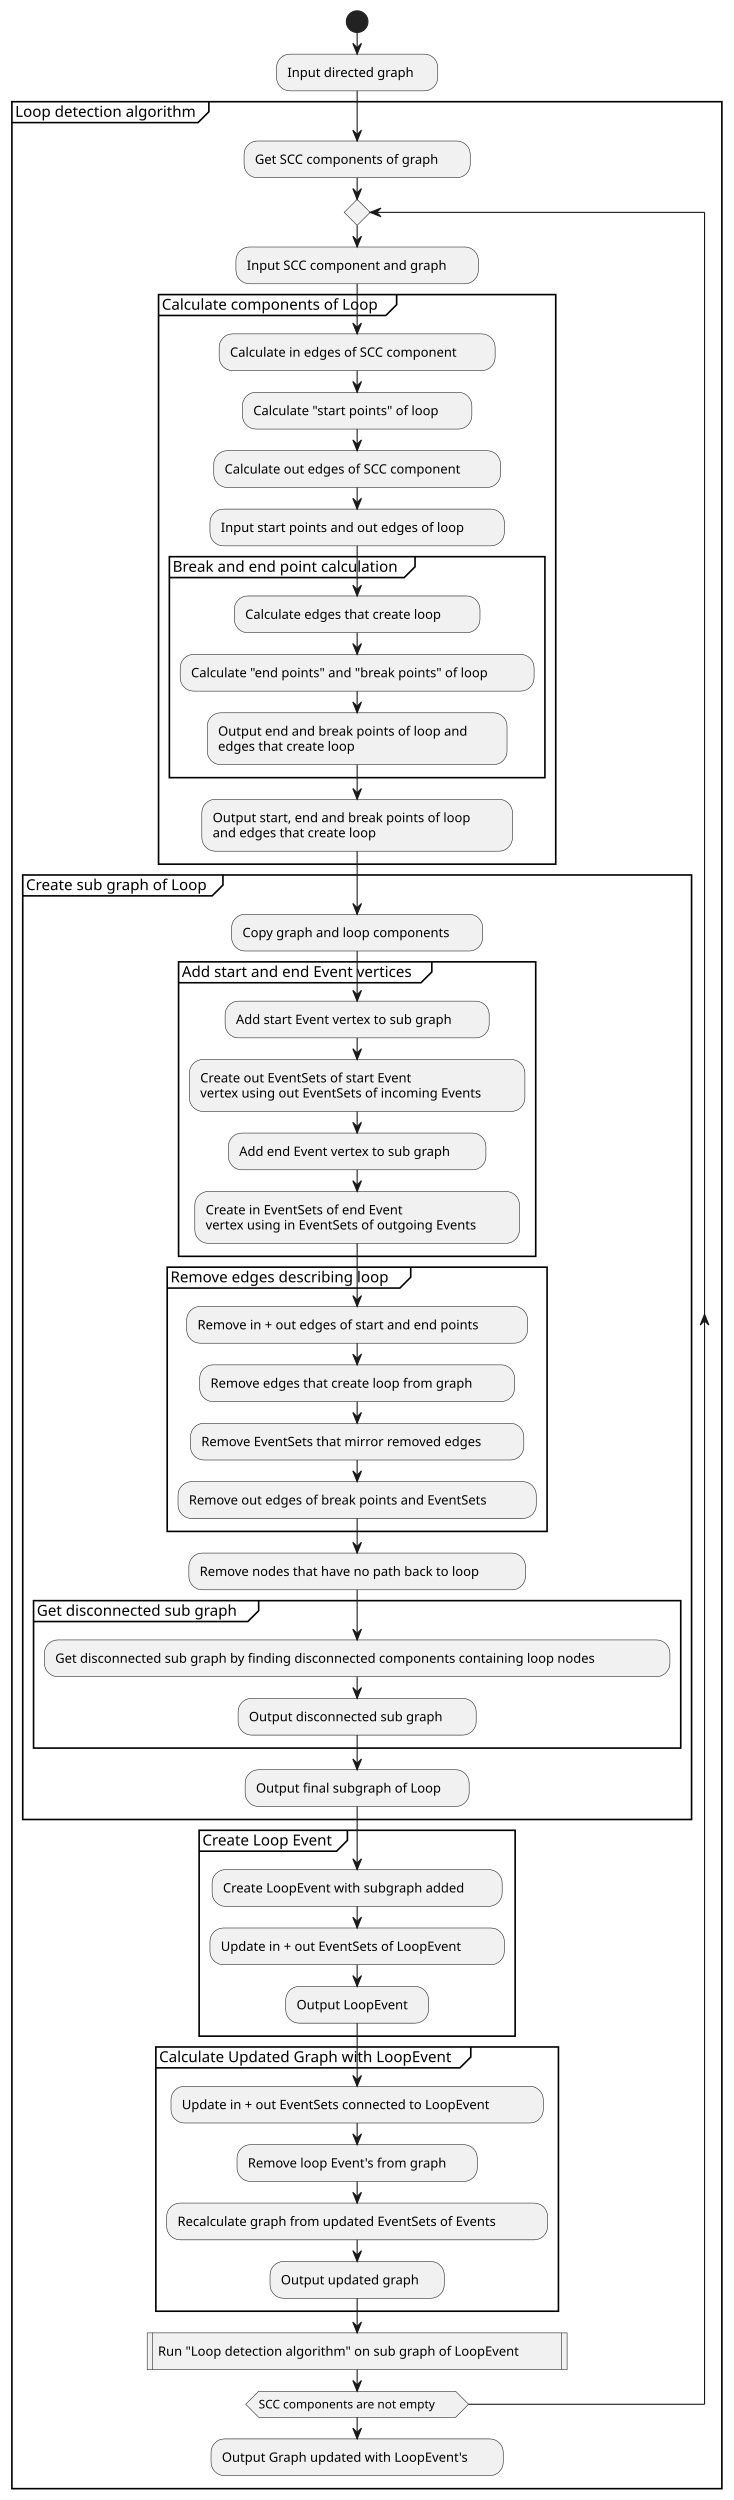
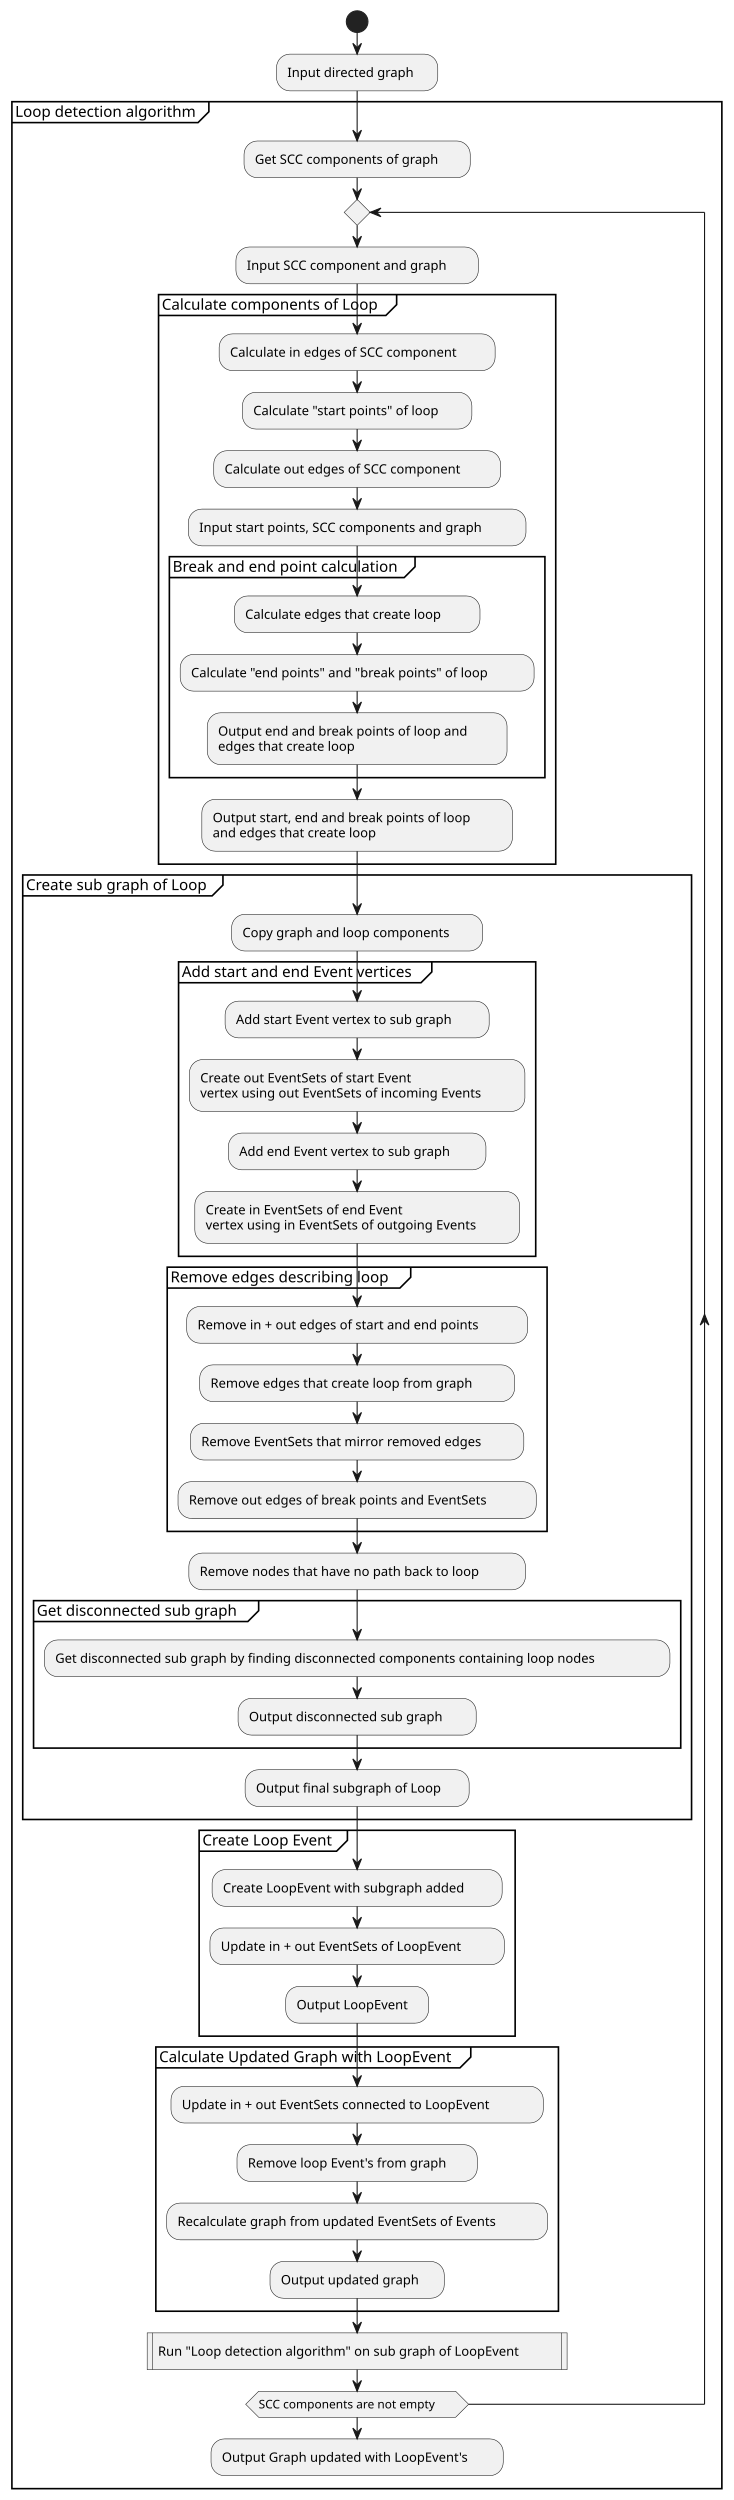
<svg xmlns="http://www.w3.org/2000/svg" contentStyleType="text/css" height="2310px" preserveAspectRatio="none" style="width:678px;height:2310px;background:#FFFFFF;" version="1.1" viewBox="0 0 678 2310" width="678px" zoomAndPan="magnify">
  <defs />
  <g>
    <ellipse cx="330" cy="20" fill="#222222" rx="10" ry="10" style="stroke:#222222;stroke-width:1.0;" />
    <rect fill="#F1F1F1" height="33.969" rx="12.5" ry="12.5" style="stroke:#181818;stroke-width:0.5;" width="149" x="255.5" y="50" />
    <text fill="#000000" font-family="sans-serif" font-size="12" lengthAdjust="spacing" textLength="129" x="265.5" y="71.139">Input directed graph</text>
    <rect fill="none" height="2205.547" style="stroke:#000000;stroke-width:1.5;" width="656" x="11" y="93.969" />
    <path d="M193,93.969 L193,103.266 L183,113.266 L11,113.266 " fill="none" style="stroke:#000000;stroke-width:1.5;" />
    <text fill="#000000" font-family="sans-serif" font-size="14" lengthAdjust="spacing" textLength="172" x="14" y="107.964">Loop detection algorithm</text>
    <rect fill="#F1F1F1" height="33.969" rx="12.5" ry="12.5" style="stroke:#181818;stroke-width:0.5;" width="209" x="225.5" y="130.266" />
    <text fill="#000000" font-family="sans-serif" font-size="12" lengthAdjust="spacing" textLength="189" x="235.5" y="151.404">Get SCC components of graph</text>
    <rect fill="#F1F1F1" height="33.969" rx="12.5" ry="12.5" style="stroke:#181818;stroke-width:0.5;" width="224" x="218" y="228.234" />
    <text fill="#000000" font-family="sans-serif" font-size="12" lengthAdjust="spacing" textLength="204" x="228" y="249.373">Input SCC component and graph</text>
    <rect fill="none" height="526.281" style="stroke:#000000;stroke-width:1.5;" width="367" x="146.5" y="272.203" />
    <path d="M366.5,272.203 L366.5,281.5 L356.5,291.5 L146.5,291.5 " fill="none" style="stroke:#000000;stroke-width:1.5;" />
    <text fill="#000000" font-family="sans-serif" font-size="14" lengthAdjust="spacing" textLength="210" x="149.5" y="286.198">Calculate components of Loop</text>
    <rect fill="#F1F1F1" height="33.969" rx="12.5" ry="12.5" style="stroke:#181818;stroke-width:0.5;" width="255" x="202.5" y="308.5" />
    <text fill="#000000" font-family="sans-serif" font-size="12" lengthAdjust="spacing" textLength="235" x="212.5" y="329.639">Calculate in edges of SCC component</text>
    <rect fill="#F1F1F1" height="33.969" rx="12.5" ry="12.5" style="stroke:#181818;stroke-width:0.5;" width="212" x="224" y="362.469" />
    <text fill="#000000" font-family="sans-serif" font-size="12" lengthAdjust="spacing" textLength="192" x="234" y="383.607">Calculate "start points" of loop</text>
    <rect fill="#F1F1F1" height="33.969" rx="12.5" ry="12.5" style="stroke:#181818;stroke-width:0.5;" width="265" x="197.5" y="416.438" />
    <text fill="#000000" font-family="sans-serif" font-size="12" lengthAdjust="spacing" textLength="245" x="207.5" y="437.576">Calculate out edges of SCC component</text>
-     <rect fill="#F1F1F1" height="33.969" rx="12.5" ry="12.5" style="stroke:#181818;stroke-width:0.5;" width="272" x="194" y="470.406" />
-     <text fill="#000000" font-family="sans-serif" font-size="12" lengthAdjust="spacing" textLength="252" x="204" y="491.545">Input start points and out edges of loop</text>
+     <rect fill="#F1F1F1" height="33.969" rx="12.5" ry="12.5" style="stroke:#181818;stroke-width:0.5;" width="312" x="174" y="470.406" />
+     <text fill="#000000" font-family="sans-serif" font-size="12" lengthAdjust="spacing" textLength="292" x="184" y="491.545">Input start points, SCC components and graph</text>
    <rect fill="none" height="204.172" style="stroke:#000000;stroke-width:1.5;" width="347" x="156.5" y="514.375" />
    <path d="M383.5,514.375 L383.5,523.672 L373.5,533.672 L156.5,533.672 " fill="none" style="stroke:#000000;stroke-width:1.5;" />
    <text fill="#000000" font-family="sans-serif" font-size="14" lengthAdjust="spacing" textLength="217" x="159.5" y="528.37">Break and end point calculation</text>
    <rect fill="#F1F1F1" height="33.969" rx="12.5" ry="12.5" style="stroke:#181818;stroke-width:0.5;" width="227" x="216.5" y="550.672" />
    <text fill="#000000" font-family="sans-serif" font-size="12" lengthAdjust="spacing" textLength="207" x="226.5" y="571.811">Calculate edges that create loop</text>
    <rect fill="#F1F1F1" height="33.969" rx="12.5" ry="12.5" style="stroke:#181818;stroke-width:0.5;" width="327" x="166.5" y="604.641" />
    <text fill="#000000" font-family="sans-serif" font-size="12" lengthAdjust="spacing" textLength="307" x="176.5" y="625.779">Calculate "end points" and "break points" of loop</text>
    <rect fill="#F1F1F1" height="47.938" rx="12.5" ry="12.5" style="stroke:#181818;stroke-width:0.5;" width="277" x="191.5" y="658.609" />
    <text fill="#000000" font-family="sans-serif" font-size="12" lengthAdjust="spacing" textLength="257" x="201.5" y="679.748">Output end and break points of loop and</text>
    <text fill="#000000" font-family="sans-serif" font-size="12" lengthAdjust="spacing" textLength="145" x="201.5" y="693.717">edges that create loop</text>
    <rect fill="#F1F1F1" height="47.938" rx="12.5" ry="12.5" style="stroke:#181818;stroke-width:0.5;" width="287" x="186.5" y="738.547" />
    <text fill="#000000" font-family="sans-serif" font-size="12" lengthAdjust="spacing" textLength="267" x="196.5" y="759.686">Output start, end and break points of loop</text>
    <text fill="#000000" font-family="sans-serif" font-size="12" lengthAdjust="spacing" textLength="173" x="196.5" y="773.654">and edges that create loop</text>
    <rect fill="none" height="872.719" style="stroke:#000000;stroke-width:1.5;" width="618" x="21" y="808.484" />
    <path d="M206,808.484 L206,817.781 L196,827.781 L21,827.781 " fill="none" style="stroke:#000000;stroke-width:1.5;" />
    <text fill="#000000" font-family="sans-serif" font-size="14" lengthAdjust="spacing" textLength="175" x="24" y="822.48">Create sub graph of Loop</text>
    <rect fill="#F1F1F1" height="33.969" rx="12.5" ry="12.5" style="stroke:#181818;stroke-width:0.5;" width="232" x="214" y="844.781" />
    <text fill="#000000" font-family="sans-serif" font-size="12" lengthAdjust="spacing" textLength="212" x="224" y="865.92">Copy graph and loop components</text>
    <rect fill="none" height="272.109" style="stroke:#000000;stroke-width:1.5;" width="330" x="165" y="888.75" />
    <path d="M399,888.75 L399,898.047 L389,908.047 L165,908.047 " fill="none" style="stroke:#000000;stroke-width:1.5;" />
    <text fill="#000000" font-family="sans-serif" font-size="14" lengthAdjust="spacing" textLength="224" x="168" y="902.745">Add start and end Event vertices</text>
    <rect fill="#F1F1F1" height="33.969" rx="12.5" ry="12.5" style="stroke:#181818;stroke-width:0.5;" width="244" x="208" y="925.047" />
    <text fill="#000000" font-family="sans-serif" font-size="12" lengthAdjust="spacing" textLength="224" x="218" y="946.186">Add start Event vertex to sub graph</text>
    <rect fill="#F1F1F1" height="47.938" rx="12.5" ry="12.5" style="stroke:#181818;stroke-width:0.5;" width="310" x="175" y="979.016" />
    <text fill="#000000" font-family="sans-serif" font-size="12" lengthAdjust="spacing" textLength="223" x="185" y="1000.154">Create out EventSets of start Event</text>
    <text fill="#000000" font-family="sans-serif" font-size="12" lengthAdjust="spacing" textLength="290" x="185" y="1014.123">vertex using out EventSets of incoming Events</text>
    <rect fill="#F1F1F1" height="33.969" rx="12.5" ry="12.5" style="stroke:#181818;stroke-width:0.5;" width="238" x="211" y="1046.953" />
    <text fill="#000000" font-family="sans-serif" font-size="12" lengthAdjust="spacing" textLength="218" x="221" y="1068.092">Add end Event vertex to sub graph</text>
    <rect fill="#F1F1F1" height="47.938" rx="12.5" ry="12.5" style="stroke:#181818;stroke-width:0.5;" width="300" x="180" y="1100.922" />
    <text fill="#000000" font-family="sans-serif" font-size="12" lengthAdjust="spacing" textLength="207" x="190" y="1122.061">Create in EventSets of end Event</text>
    <text fill="#000000" font-family="sans-serif" font-size="12" lengthAdjust="spacing" textLength="280" x="190" y="1136.029">vertex using in EventSets of outgoing Events</text>
    <rect fill="none" height="244.172" style="stroke:#000000;stroke-width:1.5;" width="351" x="154.5" y="1170.859" />
    <path d="M379.5,1170.859 L379.5,1180.156 L369.5,1190.156 L154.5,1190.156 " fill="none" style="stroke:#000000;stroke-width:1.5;" />
    <text fill="#000000" font-family="sans-serif" font-size="14" lengthAdjust="spacing" textLength="215" x="157.5" y="1184.854">Remove edges describing loop</text>
    <rect fill="#F1F1F1" height="33.969" rx="12.5" ry="12.5" style="stroke:#181818;stroke-width:0.5;" width="315" x="172.5" y="1207.156" />
    <text fill="#000000" font-family="sans-serif" font-size="12" lengthAdjust="spacing" textLength="295" x="182.5" y="1228.295">Remove in + out edges of start and end points</text>
    <rect fill="#F1F1F1" height="33.969" rx="12.5" ry="12.5" style="stroke:#181818;stroke-width:0.5;" width="291" x="184.5" y="1261.125" />
    <text fill="#000000" font-family="sans-serif" font-size="12" lengthAdjust="spacing" textLength="271" x="194.5" y="1282.264">Remove edges that create loop from graph</text>
    <rect fill="#F1F1F1" height="33.969" rx="12.5" ry="12.5" style="stroke:#181818;stroke-width:0.5;" width="308" x="176" y="1315.094" />
    <text fill="#000000" font-family="sans-serif" font-size="12" lengthAdjust="spacing" textLength="288" x="186" y="1336.232">Remove EventSets that mirror removed edges</text>
    <rect fill="#F1F1F1" height="33.969" rx="12.5" ry="12.5" style="stroke:#181818;stroke-width:0.5;" width="331" x="164.5" y="1369.062" />
    <text fill="#000000" font-family="sans-serif" font-size="12" lengthAdjust="spacing" textLength="311" x="174.5" y="1390.201">Remove out edges of break points and EventSets</text>
    <rect fill="#F1F1F1" height="33.969" rx="12.5" ry="12.5" style="stroke:#181818;stroke-width:0.5;" width="311" x="174.5" y="1435.031" />
    <text fill="#000000" font-family="sans-serif" font-size="12" lengthAdjust="spacing" textLength="291" x="184.5" y="1456.17">Remove nodes that have no path back to loop</text>
    <rect fill="none" height="136.234" style="stroke:#000000;stroke-width:1.5;" width="598" x="31" y="1479" />
    <path d="M239,1479 L239,1488.297 L229,1498.297 L31,1498.297 " fill="none" style="stroke:#000000;stroke-width:1.5;" />
    <text fill="#000000" font-family="sans-serif" font-size="14" lengthAdjust="spacing" textLength="198" x="34" y="1492.995">Get disconnected sub graph</text>
    <rect fill="#F1F1F1" height="33.969" rx="12.5" ry="12.5" style="stroke:#181818;stroke-width:0.5;" width="578" x="41" y="1515.297" />
    <text fill="#000000" font-family="sans-serif" font-size="12" lengthAdjust="spacing" textLength="558" x="51" y="1536.436">Get disconnected sub graph by finding disconnected components containing loop nodes</text>
    <rect fill="#F1F1F1" height="33.969" rx="12.5" ry="12.5" style="stroke:#181818;stroke-width:0.5;" width="220" x="220" y="1569.266" />
    <text fill="#000000" font-family="sans-serif" font-size="12" lengthAdjust="spacing" textLength="200" x="230" y="1590.404">Output disconnected sub graph</text>
    <rect fill="#F1F1F1" height="33.969" rx="12.5" ry="12.5" style="stroke:#181818;stroke-width:0.5;" width="207" x="226.5" y="1635.234" />
    <text fill="#000000" font-family="sans-serif" font-size="12" lengthAdjust="spacing" textLength="187" x="236.5" y="1656.373">Output final subgraph of Loop</text>
    <rect fill="none" height="190.203" style="stroke:#000000;stroke-width:1.5;" width="292" x="184" y="1691.203" />
    <path d="M321,1691.203 L321,1700.5 L311,1710.5 L184,1710.5 " fill="none" style="stroke:#000000;stroke-width:1.5;" />
    <text fill="#000000" font-family="sans-serif" font-size="14" lengthAdjust="spacing" textLength="127" x="187" y="1705.198">Create Loop Event</text>
    <rect fill="#F1F1F1" height="33.969" rx="12.5" ry="12.5" style="stroke:#181818;stroke-width:0.5;" width="268" x="196" y="1727.5" />
    <text fill="#000000" font-family="sans-serif" font-size="12" lengthAdjust="spacing" textLength="248" x="206" y="1748.639">Create LoopEvent with subgraph added</text>
    <rect fill="#F1F1F1" height="33.969" rx="12.5" ry="12.5" style="stroke:#181818;stroke-width:0.5;" width="272" x="194" y="1781.469" />
    <text fill="#000000" font-family="sans-serif" font-size="12" lengthAdjust="spacing" textLength="252" x="204" y="1802.607">Update in + out EventSets of LoopEvent</text>
    <rect fill="#F1F1F1" height="33.969" rx="12.5" ry="12.5" style="stroke:#181818;stroke-width:0.5;" width="132" x="264" y="1835.438" />
    <text fill="#000000" font-family="sans-serif" font-size="12" lengthAdjust="spacing" textLength="112" x="274" y="1856.576">Output LoopEvent</text>
    <rect fill="none" height="244.172" style="stroke:#000000;stroke-width:1.5;" width="372" x="144" y="1891.406" />
    <path d="M435,1891.406 L435,1900.703 L425,1910.703 L144,1910.703 " fill="none" style="stroke:#000000;stroke-width:1.5;" />
    <text fill="#000000" font-family="sans-serif" font-size="14" lengthAdjust="spacing" textLength="281" x="147" y="1905.401">Calculate Updated Graph with LoopEvent</text>
    <rect fill="#F1F1F1" height="33.969" rx="12.5" ry="12.5" style="stroke:#181818;stroke-width:0.5;" width="344" x="158" y="1927.703" />
    <text fill="#000000" font-family="sans-serif" font-size="12" lengthAdjust="spacing" textLength="324" x="168" y="1948.842">Update in + out EventSets connected to LoopEvent</text>
    <rect fill="#F1F1F1" height="33.969" rx="12.5" ry="12.5" style="stroke:#181818;stroke-width:0.5;" width="222" x="219" y="1981.672" />
    <text fill="#000000" font-family="sans-serif" font-size="12" lengthAdjust="spacing" textLength="202" x="229" y="2002.811">Remove loop Event's from graph</text>
    <rect fill="#F1F1F1" height="33.969" rx="12.5" ry="12.5" style="stroke:#181818;stroke-width:0.5;" width="352" x="154" y="2035.641" />
    <text fill="#000000" font-family="sans-serif" font-size="12" lengthAdjust="spacing" textLength="332" x="164" y="2056.779">Recalculate graph from updated EventSets of Events</text>
    <rect fill="#F1F1F1" height="33.969" rx="12.5" ry="12.5" style="stroke:#181818;stroke-width:0.5;" width="161" x="249.5" y="2089.609" />
    <text fill="#000000" font-family="sans-serif" font-size="12" lengthAdjust="spacing" textLength="141" x="259.5" y="2110.748">Output updated graph</text>
    <rect fill="#F1F1F1" height="33.969" style="stroke:#181818;stroke-width:0.5;" width="388" x="136" y="2155.578" />
    <line style="stroke:#181818;stroke-width:0.5;" x1="141" x2="141" y1="2155.578" y2="2189.547" />
    <line style="stroke:#181818;stroke-width:0.5;" x1="519" x2="519" y1="2155.578" y2="2189.547" />
    <text fill="#000000" font-family="sans-serif" font-size="12" lengthAdjust="spacing" textLength="368" x="146" y="2176.717">Run "Loop detection algorithm" on sub graph of LoopEvent</text>
    <polygon fill="#F1F1F1" points="330,184.234,342,196.234,330,208.234,318,196.234,330,184.234" style="stroke:#181818;stroke-width:0.5;" />
    <polygon fill="#F1F1F1" points="239,2209.547,421,2209.547,433,2221.547,421,2233.547,239,2233.547,227,2221.547,239,2209.547" style="stroke:#181818;stroke-width:0.5;" />
    <text fill="#000000" font-family="sans-serif" font-size="11" lengthAdjust="spacing" textLength="182" x="239" y="2225.355">SCC components are not empty</text>
    <rect fill="#F1F1F1" height="33.969" rx="12.5" ry="12.5" style="stroke:#181818;stroke-width:0.5;" width="270" x="195" y="2253.547" />
    <text fill="#000000" font-family="sans-serif" font-size="12" lengthAdjust="spacing" textLength="250" x="205" y="2274.686">Output Graph updated with LoopEvent's</text>
    <line style="stroke:#181818;stroke-width:1.0;" x1="330" x2="330" y1="30" y2="50" />
    <polygon fill="#181818" points="326,40,330,50,334,40,330,44" style="stroke:#181818;stroke-width:1.0;" />
    <line style="stroke:#181818;stroke-width:1.0;" x1="330" x2="330" y1="342.469" y2="362.469" />
    <polygon fill="#181818" points="326,352.469,330,362.469,334,352.469,330,356.469" style="stroke:#181818;stroke-width:1.0;" />
    <line style="stroke:#181818;stroke-width:1.0;" x1="330" x2="330" y1="396.438" y2="416.438" />
    <polygon fill="#181818" points="326,406.438,330,416.438,334,406.438,330,410.438" style="stroke:#181818;stroke-width:1.0;" />
    <line style="stroke:#181818;stroke-width:1.0;" x1="330" x2="330" y1="450.406" y2="470.406" />
    <polygon fill="#181818" points="326,460.406,330,470.406,334,460.406,330,464.406" style="stroke:#181818;stroke-width:1.0;" />
    <line style="stroke:#181818;stroke-width:1.0;" x1="330" x2="330" y1="584.641" y2="604.641" />
    <polygon fill="#181818" points="326,594.641,330,604.641,334,594.641,330,598.641" style="stroke:#181818;stroke-width:1.0;" />
    <line style="stroke:#181818;stroke-width:1.0;" x1="330" x2="330" y1="638.609" y2="658.609" />
    <polygon fill="#181818" points="326,648.609,330,658.609,334,648.609,330,652.609" style="stroke:#181818;stroke-width:1.0;" />
    <line style="stroke:#181818;stroke-width:1.0;" x1="330" x2="330" y1="504.375" y2="550.672" />
    <polygon fill="#181818" points="326,540.672,330,550.672,334,540.672,330,544.672" style="stroke:#181818;stroke-width:1.0;" />
    <line style="stroke:#181818;stroke-width:1.0;" x1="330" x2="330" y1="706.547" y2="738.547" />
    <polygon fill="#181818" points="326,728.547,330,738.547,334,728.547,330,732.547" style="stroke:#181818;stroke-width:1.0;" />
    <line style="stroke:#181818;stroke-width:1.0;" x1="330" x2="330" y1="262.203" y2="308.5" />
    <polygon fill="#181818" points="326,298.5,330,308.5,334,298.5,330,302.5" style="stroke:#181818;stroke-width:1.0;" />
    <line style="stroke:#181818;stroke-width:1.0;" x1="330" x2="330" y1="959.016" y2="979.016" />
    <polygon fill="#181818" points="326,969.016,330,979.016,334,969.016,330,973.016" style="stroke:#181818;stroke-width:1.0;" />
    <line style="stroke:#181818;stroke-width:1.0;" x1="330" x2="330" y1="1026.953" y2="1046.953" />
    <polygon fill="#181818" points="326,1036.953,330,1046.953,334,1036.953,330,1040.953" style="stroke:#181818;stroke-width:1.0;" />
    <line style="stroke:#181818;stroke-width:1.0;" x1="330" x2="330" y1="1080.922" y2="1100.922" />
    <polygon fill="#181818" points="326,1090.922,330,1100.922,334,1090.922,330,1094.922" style="stroke:#181818;stroke-width:1.0;" />
    <line style="stroke:#181818;stroke-width:1.0;" x1="330" x2="330" y1="878.75" y2="925.047" />
    <polygon fill="#181818" points="326,915.047,330,925.047,334,915.047,330,919.047" style="stroke:#181818;stroke-width:1.0;" />
    <line style="stroke:#181818;stroke-width:1.0;" x1="330" x2="330" y1="1241.125" y2="1261.125" />
    <polygon fill="#181818" points="326,1251.125,330,1261.125,334,1251.125,330,1255.125" style="stroke:#181818;stroke-width:1.0;" />
    <line style="stroke:#181818;stroke-width:1.0;" x1="330" x2="330" y1="1295.094" y2="1315.094" />
    <polygon fill="#181818" points="326,1305.094,330,1315.094,334,1305.094,330,1309.094" style="stroke:#181818;stroke-width:1.0;" />
    <line style="stroke:#181818;stroke-width:1.0;" x1="330" x2="330" y1="1349.062" y2="1369.062" />
    <polygon fill="#181818" points="326,1359.062,330,1369.062,334,1359.062,330,1363.062" style="stroke:#181818;stroke-width:1.0;" />
    <line style="stroke:#181818;stroke-width:1.0;" x1="330" x2="330" y1="1148.859" y2="1207.156" />
    <polygon fill="#181818" points="326,1197.156,330,1207.156,334,1197.156,330,1201.156" style="stroke:#181818;stroke-width:1.0;" />
    <line style="stroke:#181818;stroke-width:1.0;" x1="330" x2="330" y1="1403.031" y2="1435.031" />
    <polygon fill="#181818" points="326,1425.031,330,1435.031,334,1425.031,330,1429.031" style="stroke:#181818;stroke-width:1.0;" />
    <line style="stroke:#181818;stroke-width:1.0;" x1="330" x2="330" y1="1549.266" y2="1569.266" />
    <polygon fill="#181818" points="326,1559.266,330,1569.266,334,1559.266,330,1563.266" style="stroke:#181818;stroke-width:1.0;" />
    <line style="stroke:#181818;stroke-width:1.0;" x1="330" x2="330" y1="1469" y2="1515.297" />
    <polygon fill="#181818" points="326,1505.297,330,1515.297,334,1505.297,330,1509.297" style="stroke:#181818;stroke-width:1.0;" />
    <line style="stroke:#181818;stroke-width:1.0;" x1="330" x2="330" y1="1603.234" y2="1635.234" />
    <polygon fill="#181818" points="326,1625.234,330,1635.234,334,1625.234,330,1629.234" style="stroke:#181818;stroke-width:1.0;" />
    <line style="stroke:#181818;stroke-width:1.0;" x1="330" x2="330" y1="786.484" y2="844.781" />
    <polygon fill="#181818" points="326,834.781,330,844.781,334,834.781,330,838.781" style="stroke:#181818;stroke-width:1.0;" />
    <line style="stroke:#181818;stroke-width:1.0;" x1="330" x2="330" y1="1761.469" y2="1781.469" />
    <polygon fill="#181818" points="326,1771.469,330,1781.469,334,1771.469,330,1775.469" style="stroke:#181818;stroke-width:1.0;" />
    <line style="stroke:#181818;stroke-width:1.0;" x1="330" x2="330" y1="1815.438" y2="1835.438" />
    <polygon fill="#181818" points="326,1825.438,330,1835.438,334,1825.438,330,1829.438" style="stroke:#181818;stroke-width:1.0;" />
    <line style="stroke:#181818;stroke-width:1.0;" x1="330" x2="330" y1="1669.203" y2="1727.5" />
    <polygon fill="#181818" points="326,1717.5,330,1727.5,334,1717.5,330,1721.5" style="stroke:#181818;stroke-width:1.0;" />
    <line style="stroke:#181818;stroke-width:1.0;" x1="330" x2="330" y1="1961.672" y2="1981.672" />
    <polygon fill="#181818" points="326,1971.672,330,1981.672,334,1971.672,330,1975.672" style="stroke:#181818;stroke-width:1.0;" />
    <line style="stroke:#181818;stroke-width:1.0;" x1="330" x2="330" y1="2015.641" y2="2035.641" />
    <polygon fill="#181818" points="326,2025.641,330,2035.641,334,2025.641,330,2029.641" style="stroke:#181818;stroke-width:1.0;" />
    <line style="stroke:#181818;stroke-width:1.0;" x1="330" x2="330" y1="2069.609" y2="2089.609" />
    <polygon fill="#181818" points="326,2079.609,330,2089.609,334,2079.609,330,2083.609" style="stroke:#181818;stroke-width:1.0;" />
    <line style="stroke:#181818;stroke-width:1.0;" x1="330" x2="330" y1="1869.406" y2="1927.703" />
    <polygon fill="#181818" points="326,1917.703,330,1927.703,334,1917.703,330,1921.703" style="stroke:#181818;stroke-width:1.0;" />
    <line style="stroke:#181818;stroke-width:1.0;" x1="330" x2="330" y1="2123.578" y2="2155.578" />
    <polygon fill="#181818" points="326,2145.578,330,2155.578,334,2145.578,330,2149.578" style="stroke:#181818;stroke-width:1.0;" />
    <line style="stroke:#181818;stroke-width:1.0;" x1="330" x2="330" y1="208.234" y2="228.234" />
    <polygon fill="#181818" points="326,218.234,330,228.234,334,218.234,330,222.234" style="stroke:#181818;stroke-width:1.0;" />
    <line style="stroke:#181818;stroke-width:1.0;" x1="433" x2="651" y1="2221.547" y2="2221.547" />
    <polygon fill="#181818" points="647,1224.391,651,1214.391,655,1224.391,651,1220.391" style="stroke:#181818;stroke-width:1.0;" />
    <line style="stroke:#181818;stroke-width:1.0;" x1="651" x2="651" y1="196.234" y2="2221.547" />
    <line style="stroke:#181818;stroke-width:1.0;" x1="651" x2="342" y1="196.234" y2="196.234" />
    <polygon fill="#181818" points="352,192.234,342,196.234,352,200.234,348,196.234" style="stroke:#181818;stroke-width:1.0;" />
    <line style="stroke:#181818;stroke-width:1.0;" x1="330" x2="330" y1="2189.547" y2="2209.547" />
    <polygon fill="#181818" points="326,2199.547,330,2209.547,334,2199.547,330,2203.547" style="stroke:#181818;stroke-width:1.0;" />
    <line style="stroke:#181818;stroke-width:1.0;" x1="330" x2="330" y1="164.234" y2="184.234" />
    <polygon fill="#181818" points="326,174.234,330,184.234,334,174.234,330,178.234" style="stroke:#181818;stroke-width:1.0;" />
    <line style="stroke:#181818;stroke-width:1.0;" x1="330" x2="330" y1="2233.547" y2="2253.547" />
    <polygon fill="#181818" points="326,2243.547,330,2253.547,334,2243.547,330,2247.547" style="stroke:#181818;stroke-width:1.0;" />
    <line style="stroke:#181818;stroke-width:1.0;" x1="330" x2="330" y1="83.969" y2="130.266" />
    <polygon fill="#181818" points="326,120.266,330,130.266,334,120.266,330,124.266" style="stroke:#181818;stroke-width:1.0;" />
  </g>
</svg>
